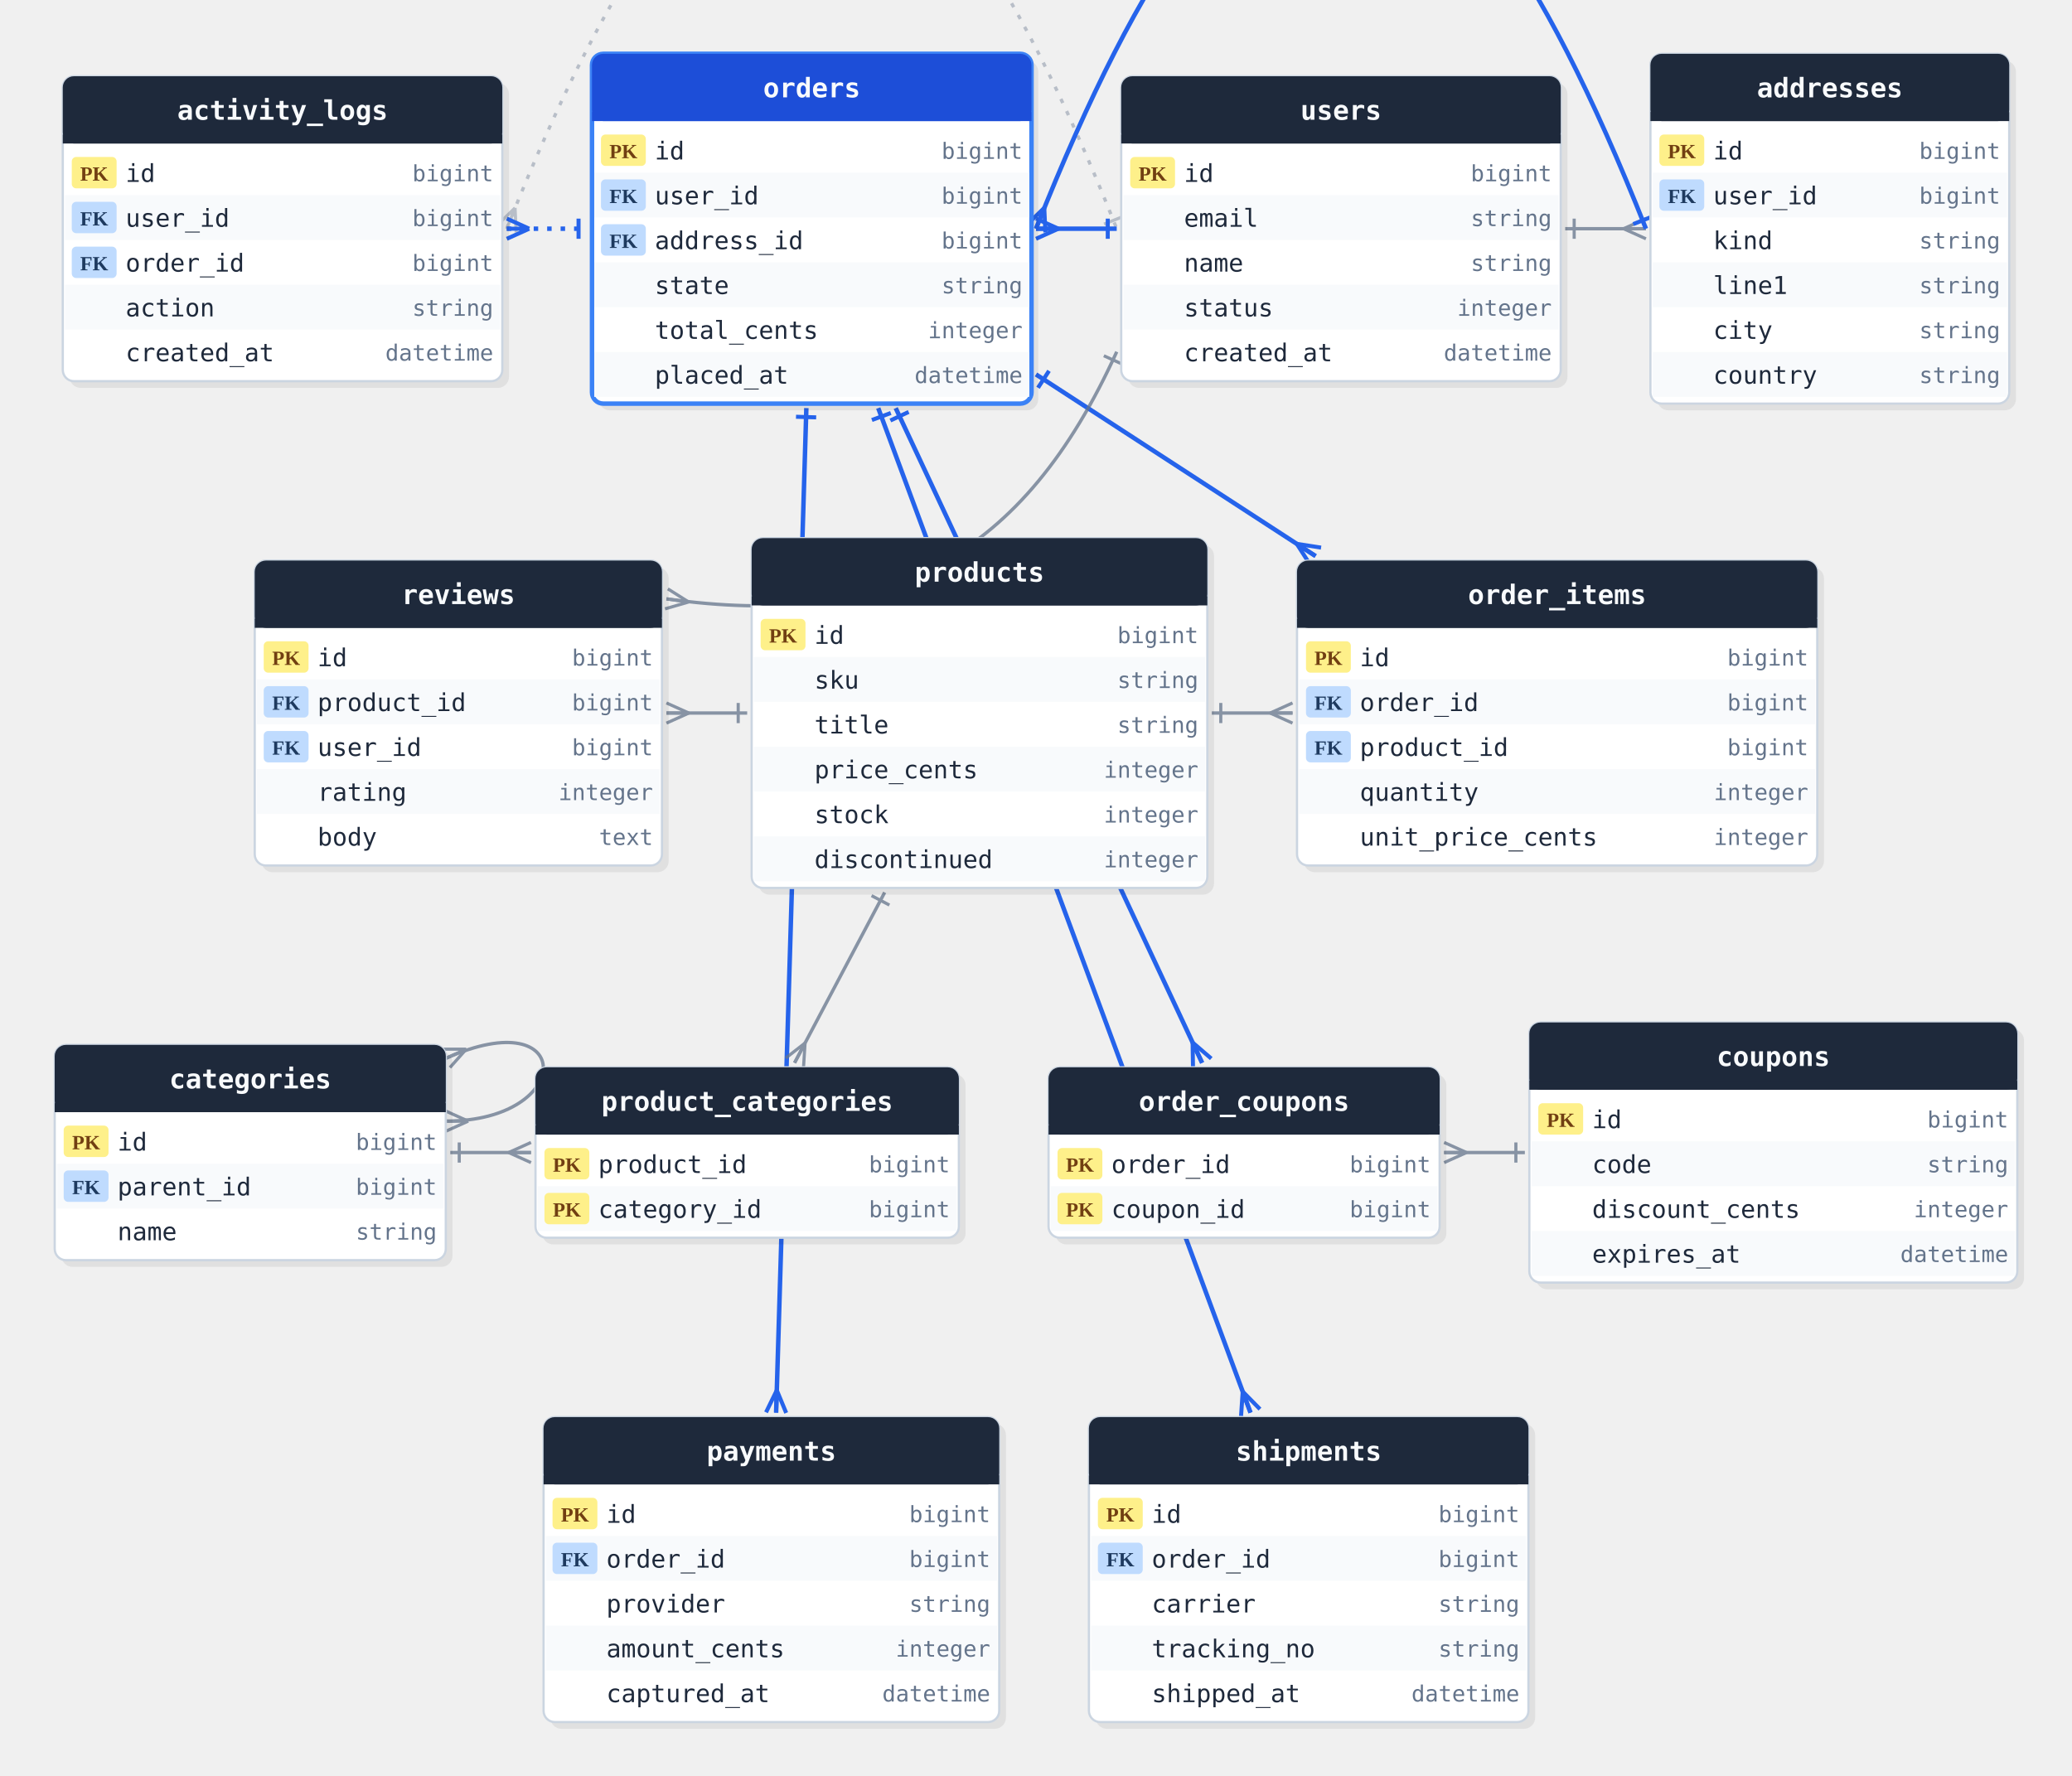
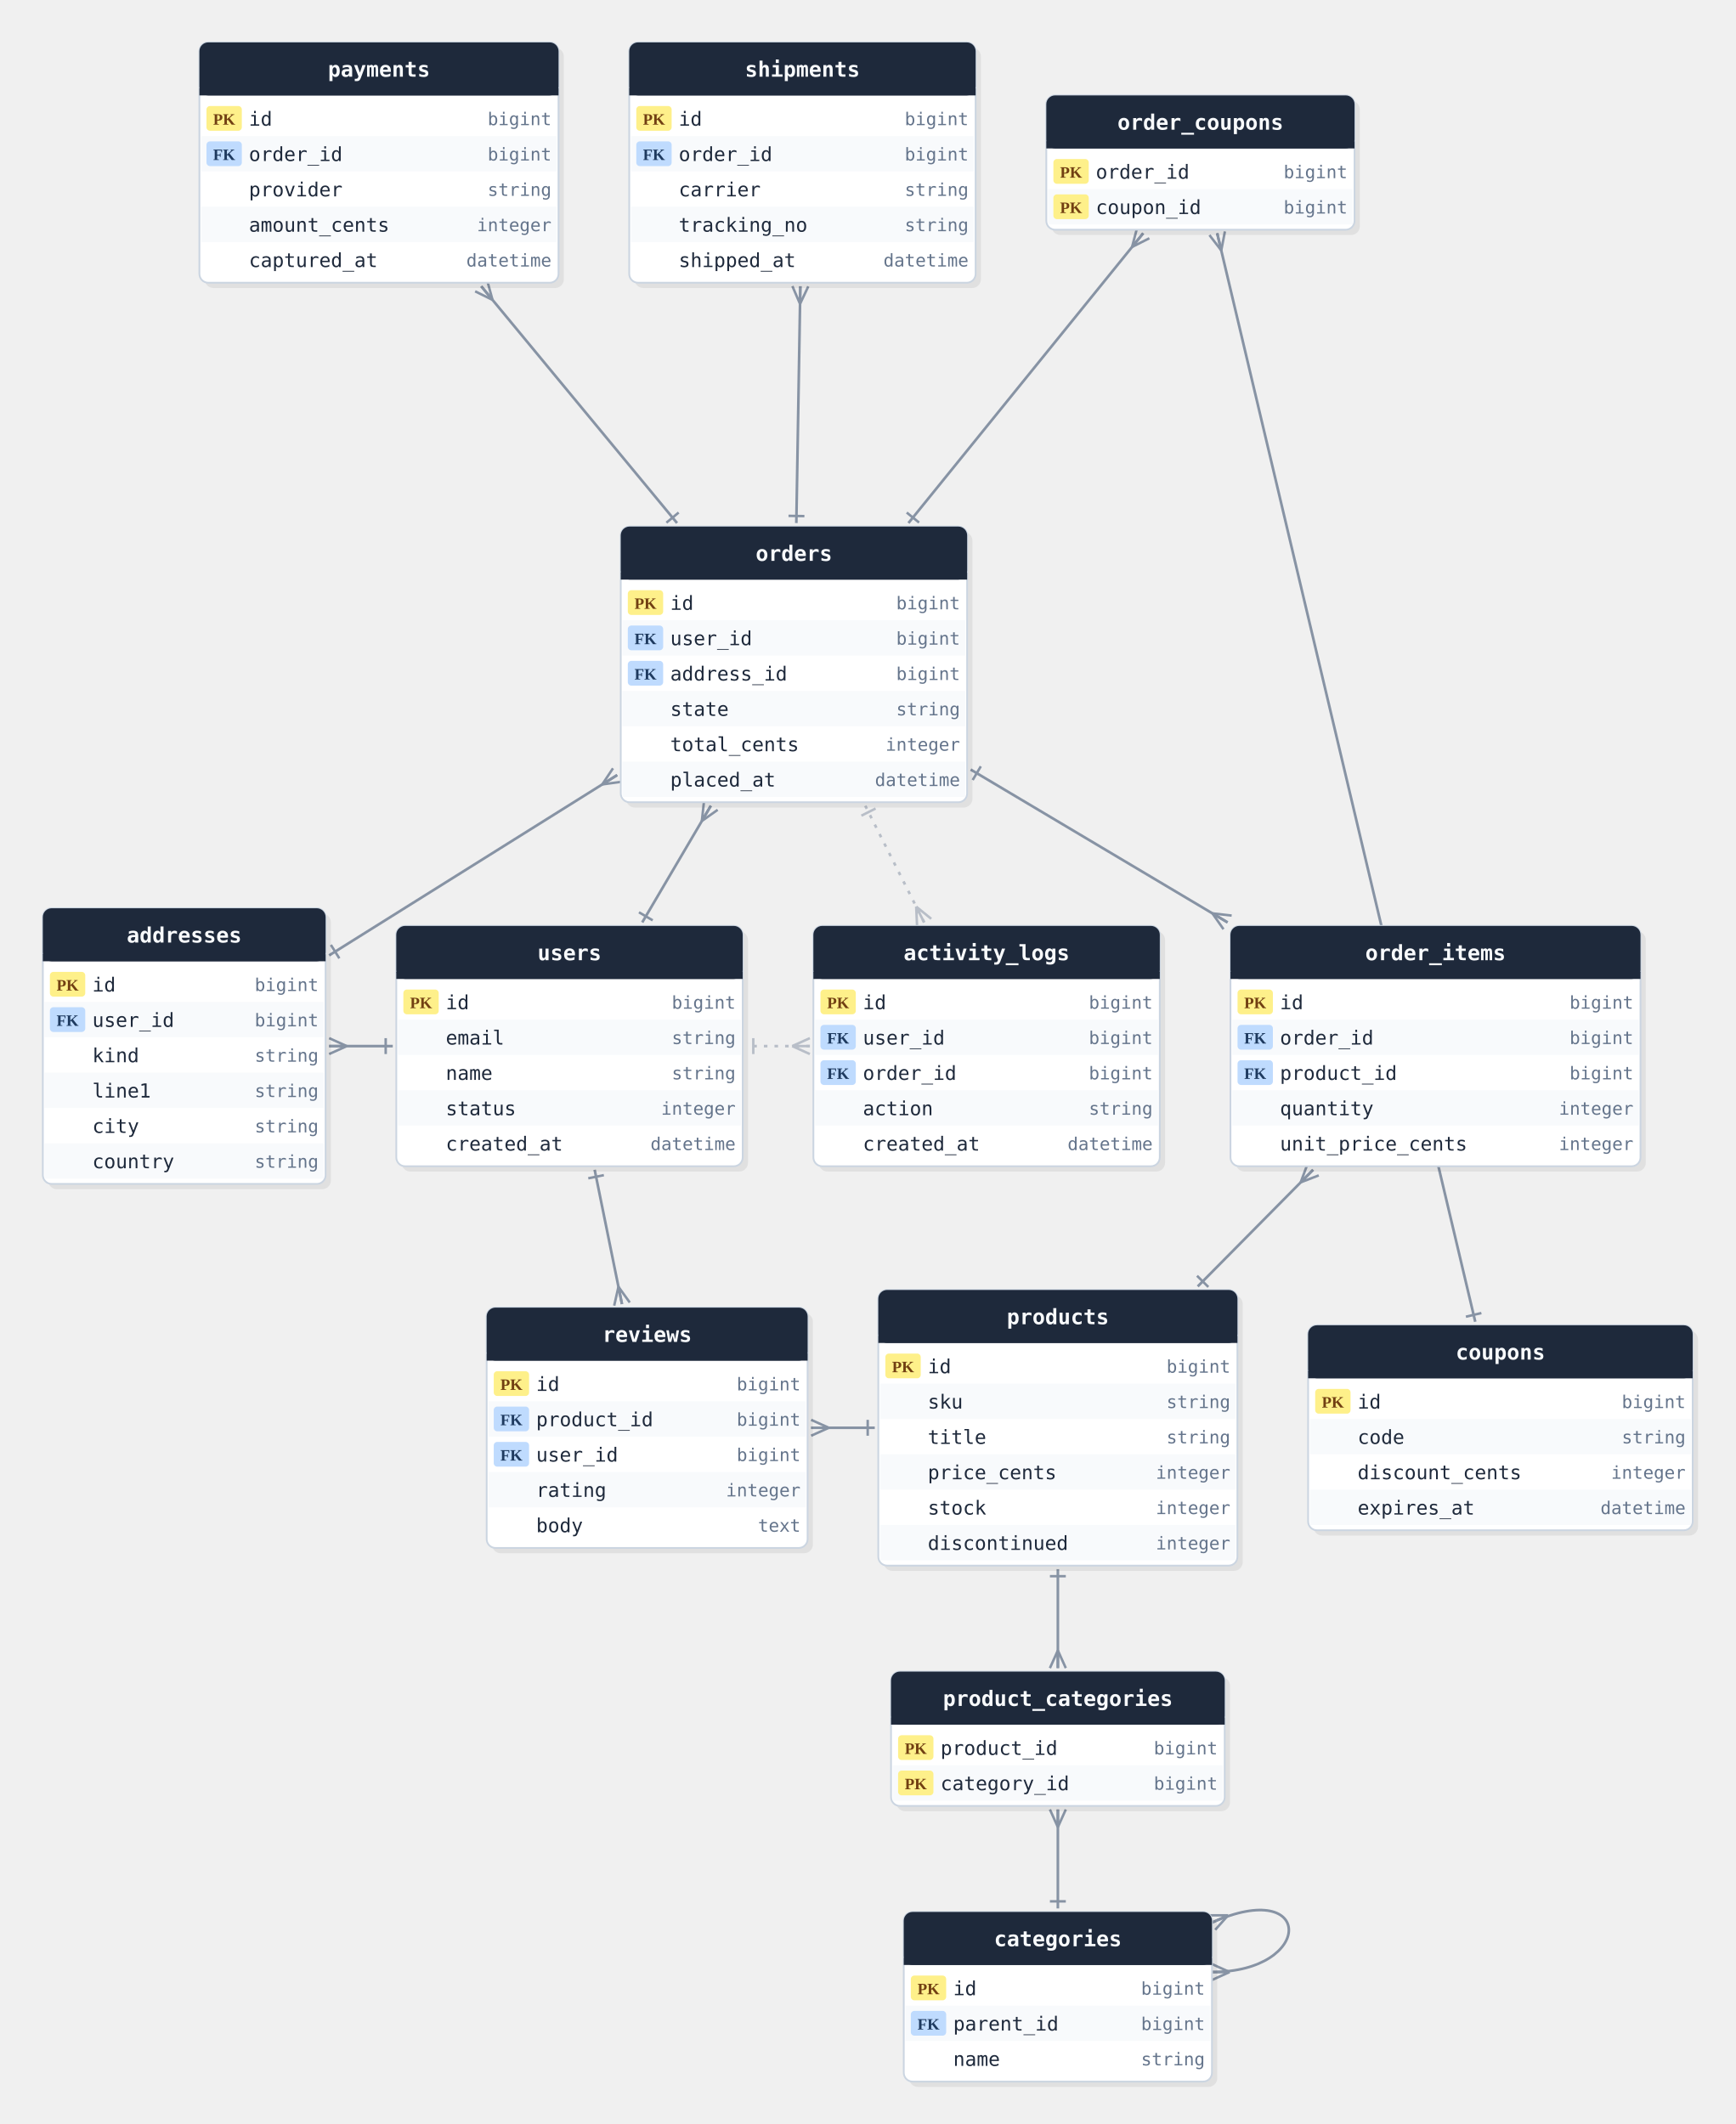
- <svg xmlns="http://www.w3.org/2000/svg" width="924" height="792" viewBox="-461.6 -396 923.2 792">
+ <svg xmlns="http://www.w3.org/2000/svg" width="982" height="1202" viewBox="-24 -24 981.533 1202">
  <style>
.er-node .n-shadow{fill:rgba(0,0,0,.07)}
.er-node .n-bg{fill:#fff;stroke:#cbd5e1;stroke-width:1}
.er-node.sel .n-bg{stroke:#3b82f6;stroke-width:2}
.er-node .n-hdr{fill:#1e293b}
.er-node.ring-1 .n-hdr{fill:#1e3a5f}
.er-node.ring-2 .n-hdr{fill:#374151}
.er-node.ring-3 .n-hdr{fill:#4b5563}
.er-node .n-title{fill:#f8fafc;font-size:12px;font-weight:bold;font-family:monospace}
.er-node .n-alt{fill:#f8fafc}
.er-node .n-colhit{fill:#fef3c7}
.er-node .n-cn{fill:#1e293b;font-size:11px;font-family:monospace}
.er-node .n-ct{fill:#64748b;font-size:10px;font-family:monospace}
.er-node .n-bpk{fill:#fef08a}.er-node .n-bfk{fill:#bfdbfe}
.er-node .n-tpk{fill:#713f12;font-size:9px;font-weight:bold}
.er-node .n-tfk{fill:#1e3a5f;font-size:9px;font-weight:bold}
.er-node .n-more{fill:#94a3b8;font-size:10px}
.er-node .n-mode{display:none}
.er-node.auto .n-hdr{fill:#64748b}
.er-node.auto .n-bg{stroke-dasharray:5 3}
.er-node .n-root{fill:#4ade80;font-size:11px;font-weight:bold}
.er-node .n-sctrack{fill:#e2e8f0}
.er-node .n-scthumb{fill:#94a3b8}
.er-edge path{fill:none;stroke:#64748b;stroke-width:1.5;opacity:.75}
.er-edge.t-nn path{stroke-dasharray:6 3}
.er-edge.inf path{opacity:.4;stroke-dasharray:2 4}
.er-edge.hl path{stroke:#2563eb;stroke-width:2;opacity:1}
.er-edge.hl .e-ltxt{fill:#2563eb}
.er-edge .e-lbg{fill:white;opacity:.88}
.er-edge .e-ltxt{font-size:10px;font-family:sans-serif;fill:#64748b}
- .er-node.sel .n-hdr{fill:#1d4ed8}.er-node.sel .n-bg{stroke:#3b82f6;stroke-width:2}.er-edge.hl path{stroke:#2563eb;stroke-width:2;opacity:1}</style>
+ </style>
  <defs>
    <marker id="m-one" markerWidth="14" markerHeight="12" refX="11" refY="6" orient="auto-start-reverse" markerUnits="userSpaceOnUse">
      <path d="M7 1.5 L7 10.5" stroke="#64748b" stroke-width="1.4" fill="none" />
    </marker>
    <marker id="m-many" markerWidth="14" markerHeight="12" refX="12" refY="6" orient="auto-start-reverse" markerUnits="userSpaceOnUse">
      <path d="M2 6 L12 1.5 M2 6 L12 10.5 M2 6 L12 6" stroke="#64748b" stroke-width="1.4" fill="none" />
    </marker>
    <marker id="m-one-hl" markerWidth="14" markerHeight="12" refX="11" refY="6" orient="auto-start-reverse" markerUnits="userSpaceOnUse">
      <path d="M7 1.5 L7 10.5" stroke="#2563eb" stroke-width="1.8" fill="none" />
    </marker>
    <marker id="m-many-hl" markerWidth="14" markerHeight="12" refX="12" refY="6" orient="auto-start-reverse" markerUnits="userSpaceOnUse">
      <path d="M2 6 L12 1.5 M2 6 L12 10.5 M2 6 L12 6" stroke="#2563eb" stroke-width="1.8" fill="none" />
    </marker>
  </defs>
  <g id="er-main">
    <g id="edge-layer">
      <g class="er-edge inf" data-source="activity_logs" data-target="users">
-         <path d="M -236 -294 C -140.8 -534,-59.2 -534,36 -294" marker-start="url(#m-many)" marker-end="url(#m-one)" />
-       </g>
-       <g class="er-edge inf hl" data-source="activity_logs" data-target="orders">
-         <path d="M -236 -294 C -223.4 -294,-212.6 -294,-200 -294" marker-start="url(#m-many-hl)" marker-end="url(#m-one-hl)" />
+         <path d="M 434 568 C 426.8 568,405.2 568,398 568" marker-start="url(#m-many)" marker-end="url(#m-one)" />
+       </g>
+       <g class="er-edge inf" data-source="activity_logs" data-target="orders">
+         <path d="M 498.676 498 C 492.015 484.8,472.031 445.2,465.37 432" marker-start="url(#m-many)" marker-end="url(#m-one)" />
      </g>
      <g class="er-edge" data-source="addresses" data-target="users">
-         <path d="M 272 -294 C 259.4 -294,248.6 -294,236 -294" marker-start="url(#m-many)" marker-end="url(#m-one)" />
+         <path d="M 162 568 C 169.2 568,190.8 568,198 568" marker-start="url(#m-many)" marker-end="url(#m-one)" />
      </g>
      <g class="er-edge" data-source="categories" data-target="categories">
-         <path d="M -263.2 104 C -205.2 104, -205.2 50, -263.2 76" marker-start="url(#m-many)" marker-end="url(#m-many)" />
-       </g>
-       <g class="er-edge hl" data-source="order_coupons" data-target="orders">
-         <path d="M 74.082 78 C 26.256 -24.2,-14.737 -111.8,-62.563 -214" marker-start="url(#m-many-hl)" marker-end="url(#m-one-hl)" />
+         <path d="M 661.533 1092 C 719.533 1092, 719.533 1038, 661.533 1064" marker-start="url(#m-many)" marker-end="url(#m-many)" />
+       </g>
+       <g class="er-edge" data-source="order_coupons" data-target="orders">
+         <path d="M 622.606 108 C 596.042 140.8,516.352 239.2,489.789 272" marker-start="url(#m-many)" marker-end="url(#m-one)" />
      </g>
      <g class="er-edge" data-source="order_coupons" data-target="coupons">
-         <path d="M 182 118 C 194.6 118,205.4 118,218 118" marker-start="url(#m-many)" marker-end="url(#m-one)" />
-       </g>
-       <g class="er-edge hl" data-source="order_items" data-target="orders">
-         <path d="M 124.678 -148 C 81.041 -176.356,43.637 -200.662,0 -229.018" marker-start="url(#m-many-hl)" marker-end="url(#m-one-hl)" />
+         <path d="M 664.482 108 C 693.688 231.2,781.304 600.8,810.51 724" marker-start="url(#m-many)" marker-end="url(#m-one)" />
+       </g>
+       <g class="er-edge" data-source="order_items" data-target="orders">
+         <path d="M 670.361 498 C 641.289 480.701,554.072 428.803,525 411.504" marker-start="url(#m-many)" marker-end="url(#m-one)" />
      </g>
      <g class="er-edge" data-source="order_items" data-target="products">
-         <path d="M 114.4 -78 C 101.8 -78,91 -78,78.4 -78" marker-start="url(#m-many)" marker-end="url(#m-one)" />
-       </g>
-       <g class="er-edge hl" data-source="orders" data-target="users">
-         <path d="M 0 -294 C 12.6 -294,23.4 -294,36 -294" marker-start="url(#m-many-hl)" marker-end="url(#m-one-hl)" />
-       </g>
-       <g class="er-edge hl" data-source="orders" data-target="addresses">
-         <path d="M 0 -294 C 95.2 -534,176.8 -534,272 -294" marker-start="url(#m-many-hl)" marker-end="url(#m-one-hl)" />
-       </g>
-       <g class="er-edge hl" data-source="payments" data-target="orders">
-         <path d="M -115.893 234 C -111.173 77.2,-107.128 -57.2,-102.408 -214" marker-start="url(#m-many-hl)" marker-end="url(#m-one-hl)" />
+         <path d="M 718.756 638 C 705.699 651.2,666.527 690.8,653.469 704" marker-start="url(#m-many)" marker-end="url(#m-one)" />
+       </g>
+       <g class="er-edge" data-source="orders" data-target="users">
+         <path d="M 377.963 432 C 370.202 445.2,346.919 484.8,339.157 498" marker-start="url(#m-many)" marker-end="url(#m-one)" />
+       </g>
+       <g class="er-edge" data-source="orders" data-target="addresses">
+         <path d="M 325 414.609 C 292.4 435.019,194.6 496.25,162 516.661" marker-start="url(#m-many)" marker-end="url(#m-one)" />
+       </g>
+       <g class="er-edge" data-source="payments" data-target="orders">
+         <path d="M 248.073 138 C 270.23 164.8,336.702 245.2,358.859 272" marker-start="url(#m-many)" marker-end="url(#m-one)" />
      </g>
      <g class="er-edge" data-source="product_categories" data-target="products">
-         <path d="M -107.657 78 C -93.597 51.4,-81.546 28.6,-67.486 2" marker-start="url(#m-many)" marker-end="url(#m-one)" />
+         <path d="M 574.333 920 C 574.333 908.8,574.333 875.2,574.333 864" marker-start="url(#m-many)" marker-end="url(#m-one)" />
      </g>
      <g class="er-edge" data-source="product_categories" data-target="categories">
-         <path d="M -225.2 118 C -237.8 118,-248.6 118,-261.2 118" marker-start="url(#m-many)" marker-end="url(#m-one)" />
+         <path d="M 574.333 1000 C 574.333 1011.2,574.333 1044.8,574.333 1056" marker-start="url(#m-many)" marker-end="url(#m-one)" />
      </g>
      <g class="er-edge" data-source="reviews" data-target="products">
-         <path d="M -164.8 -78 C -152.2 -78,-141.4 -78,-128.8 -78" marker-start="url(#m-many)" marker-end="url(#m-one)" />
+         <path d="M 434.733 784 C 441.933 784,463.533 784,470.733 784" marker-start="url(#m-many)" marker-end="url(#m-one)" />
      </g>
      <g class="er-edge" data-source="reviews" data-target="users">
-         <path d="M -164.8 -128.927 C -65.654 -114.895,-5.414 -147.954,36 -239.122" marker-start="url(#m-many)" marker-end="url(#m-one)" />
-       </g>
-       <g class="er-edge hl" data-source="shipments" data-target="orders">
-         <path d="M 95.66 234 C 37.555 77.2,-12.249 -57.2,-70.355 -214" marker-start="url(#m-many-hl)" marker-end="url(#m-one-hl)" />
+         <path d="M 327.696 714 C 324.604 698.8,315.329 653.2,312.238 638" marker-start="url(#m-many)" marker-end="url(#m-one)" />
+       </g>
+       <g class="er-edge" data-source="shipments" data-target="orders">
+         <path d="M 428.617 138 C 428.164 164.8,426.805 245.2,426.352 272" marker-start="url(#m-many)" marker-end="url(#m-one)" />
      </g>
    </g>
    <g id="node-layer">
-       <g class="er-node" transform="translate(-434,-362)" data-name="activity_logs">
+       <g class="er-node" transform="translate(436,500)" data-name="activity_logs">
        <rect x="3" y="3" width="196" height="136" rx="5" ry="5" class="n-shadow" />
        <rect width="196" height="136" rx="5" ry="5" class="n-bg" />
        <rect width="196" height="30" rx="5" ry="5" class="n-hdr" />
        <rect y="26" width="196" height="4" class="n-hdr" />
        <text x="98" y="16" text-anchor="middle" dominant-baseline="middle" class="n-title">activity_logs</text>
        <text x="168" y="16" text-anchor="middle" dominant-baseline="middle" class="n-mode">⊕</text>
        <text x="186" y="16" text-anchor="middle" dominant-baseline="middle" class="n-mode">▤</text>
        <rect x="4" y="36" width="20" height="14" rx="2" class="n-bpk" />
        <text x="14" y="44" text-anchor="middle" dominant-baseline="middle" class="n-tpk">PK</text>
        <text x="28" y="44" dominant-baseline="middle" class="n-cn">id</text>
        <text x="192" y="44" text-anchor="end" dominant-baseline="middle" class="n-ct">bigint</text>
        <rect x="1" y="53" width="194" height="20" class="n-alt" />
        <rect x="4" y="56" width="20" height="14" rx="2" class="n-bfk" />
        <text x="14" y="64" text-anchor="middle" dominant-baseline="middle" class="n-tfk">FK</text>
        <text x="28" y="64" dominant-baseline="middle" class="n-cn">user_id</text>
        <text x="192" y="64" text-anchor="end" dominant-baseline="middle" class="n-ct">bigint</text>
        <rect x="4" y="76" width="20" height="14" rx="2" class="n-bfk" />
        <text x="14" y="84" text-anchor="middle" dominant-baseline="middle" class="n-tfk">FK</text>
        <text x="28" y="84" dominant-baseline="middle" class="n-cn">order_id</text>
        <text x="192" y="84" text-anchor="end" dominant-baseline="middle" class="n-ct">bigint</text>
        <rect x="1" y="93" width="194" height="20" class="n-alt" />
        <text x="28" y="104" dominant-baseline="middle" class="n-cn">action</text>
        <text x="192" y="104" text-anchor="end" dominant-baseline="middle" class="n-ct">string</text>
        <text x="28" y="124" dominant-baseline="middle" class="n-cn">created_at</text>
        <text x="192" y="124" text-anchor="end" dominant-baseline="middle" class="n-ct">datetime</text>
      </g>
-       <g class="er-node" transform="translate(274,-372)" data-name="addresses">
+       <g class="er-node" transform="translate(0,490)" data-name="addresses">
        <rect x="3" y="3" width="160" height="156" rx="5" ry="5" class="n-shadow" />
        <rect width="160" height="156" rx="5" ry="5" class="n-bg" />
        <rect width="160" height="30" rx="5" ry="5" class="n-hdr" />
        <rect y="26" width="160" height="4" class="n-hdr" />
        <text x="80" y="16" text-anchor="middle" dominant-baseline="middle" class="n-title">addresses</text>
        <text x="132" y="16" text-anchor="middle" dominant-baseline="middle" class="n-mode">⊕</text>
        <text x="150" y="16" text-anchor="middle" dominant-baseline="middle" class="n-mode">▤</text>
        <rect x="4" y="36" width="20" height="14" rx="2" class="n-bpk" />
        <text x="14" y="44" text-anchor="middle" dominant-baseline="middle" class="n-tpk">PK</text>
        <text x="28" y="44" dominant-baseline="middle" class="n-cn">id</text>
        <text x="156" y="44" text-anchor="end" dominant-baseline="middle" class="n-ct">bigint</text>
        <rect x="1" y="53" width="158" height="20" class="n-alt" />
        <rect x="4" y="56" width="20" height="14" rx="2" class="n-bfk" />
        <text x="14" y="64" text-anchor="middle" dominant-baseline="middle" class="n-tfk">FK</text>
        <text x="28" y="64" dominant-baseline="middle" class="n-cn">user_id</text>
        <text x="156" y="64" text-anchor="end" dominant-baseline="middle" class="n-ct">bigint</text>
        <text x="28" y="84" dominant-baseline="middle" class="n-cn">kind</text>
        <text x="156" y="84" text-anchor="end" dominant-baseline="middle" class="n-ct">string</text>
        <rect x="1" y="93" width="158" height="20" class="n-alt" />
        <text x="28" y="104" dominant-baseline="middle" class="n-cn">line1</text>
        <text x="156" y="104" text-anchor="end" dominant-baseline="middle" class="n-ct">string</text>
        <text x="28" y="124" dominant-baseline="middle" class="n-cn">city</text>
        <text x="156" y="124" text-anchor="end" dominant-baseline="middle" class="n-ct">string</text>
        <rect x="1" y="133" width="158" height="20" class="n-alt" />
        <text x="28" y="144" dominant-baseline="middle" class="n-cn">country</text>
        <text x="156" y="144" text-anchor="end" dominant-baseline="middle" class="n-ct">string</text>
      </g>
-       <g class="er-node" transform="translate(-437.6,70)" data-name="categories">
+       <g class="er-node" transform="translate(487.1333,1058)" data-name="categories">
        <rect x="3" y="3" width="174.4" height="96" rx="5" ry="5" class="n-shadow" />
        <rect width="174.4" height="96" rx="5" ry="5" class="n-bg" />
        <rect width="174.4" height="30" rx="5" ry="5" class="n-hdr" />
        <rect y="26" width="174.4" height="4" class="n-hdr" />
        <text x="87.2" y="16" text-anchor="middle" dominant-baseline="middle" class="n-title">categories</text>
        <text x="146.4" y="16" text-anchor="middle" dominant-baseline="middle" class="n-mode">⊕</text>
        <text x="164.4" y="16" text-anchor="middle" dominant-baseline="middle" class="n-mode">▤</text>
        <rect x="4" y="36" width="20" height="14" rx="2" class="n-bpk" />
        <text x="14" y="44" text-anchor="middle" dominant-baseline="middle" class="n-tpk">PK</text>
        <text x="28" y="44" dominant-baseline="middle" class="n-cn">id</text>
        <text x="170.4" y="44" text-anchor="end" dominant-baseline="middle" class="n-ct">bigint</text>
        <rect x="1" y="53" width="172.4" height="20" class="n-alt" />
        <rect x="4" y="56" width="20" height="14" rx="2" class="n-bfk" />
        <text x="14" y="64" text-anchor="middle" dominant-baseline="middle" class="n-tfk">FK</text>
        <text x="28" y="64" dominant-baseline="middle" class="n-cn">parent_id</text>
        <text x="170.4" y="64" text-anchor="end" dominant-baseline="middle" class="n-ct">bigint</text>
        <text x="28" y="84" dominant-baseline="middle" class="n-cn">name</text>
        <text x="170.4" y="84" text-anchor="end" dominant-baseline="middle" class="n-ct">string</text>
      </g>
-       <g class="er-node" transform="translate(220,60)" data-name="coupons">
+       <g class="er-node" transform="translate(715.9333,726)" data-name="coupons">
        <rect x="3" y="3" width="217.6" height="116" rx="5" ry="5" class="n-shadow" />
        <rect width="217.6" height="116" rx="5" ry="5" class="n-bg" />
        <rect width="217.6" height="30" rx="5" ry="5" class="n-hdr" />
        <rect y="26" width="217.6" height="4" class="n-hdr" />
        <text x="108.8" y="16" text-anchor="middle" dominant-baseline="middle" class="n-title">coupons</text>
        <text x="189.6" y="16" text-anchor="middle" dominant-baseline="middle" class="n-mode">⊕</text>
        <text x="207.6" y="16" text-anchor="middle" dominant-baseline="middle" class="n-mode">▤</text>
        <rect x="4" y="36" width="20" height="14" rx="2" class="n-bpk" />
        <text x="14" y="44" text-anchor="middle" dominant-baseline="middle" class="n-tpk">PK</text>
        <text x="28" y="44" dominant-baseline="middle" class="n-cn">id</text>
        <text x="213.6" y="44" text-anchor="end" dominant-baseline="middle" class="n-ct">bigint</text>
        <rect x="1" y="53" width="215.6" height="20" class="n-alt" />
        <text x="28" y="64" dominant-baseline="middle" class="n-cn">code</text>
        <text x="213.6" y="64" text-anchor="end" dominant-baseline="middle" class="n-ct">string</text>
        <text x="28" y="84" dominant-baseline="middle" class="n-cn">discount_cents</text>
        <text x="213.6" y="84" text-anchor="end" dominant-baseline="middle" class="n-ct">integer</text>
        <rect x="1" y="93" width="215.6" height="20" class="n-alt" />
        <text x="28" y="104" dominant-baseline="middle" class="n-cn">expires_at</text>
        <text x="213.6" y="104" text-anchor="end" dominant-baseline="middle" class="n-ct">datetime</text>
      </g>
-       <g class="er-node" transform="translate(5.6,80)" data-name="order_coupons">
+       <g class="er-node" transform="translate(567.8,30)" data-name="order_coupons">
        <rect x="3" y="3" width="174.4" height="76" rx="5" ry="5" class="n-shadow" />
        <rect width="174.4" height="76" rx="5" ry="5" class="n-bg" />
        <rect width="174.4" height="30" rx="5" ry="5" class="n-hdr" />
        <rect y="26" width="174.4" height="4" class="n-hdr" />
        <text x="87.2" y="16" text-anchor="middle" dominant-baseline="middle" class="n-title">order_coupons</text>
        <text x="146.4" y="16" text-anchor="middle" dominant-baseline="middle" class="n-mode">⊕</text>
        <text x="164.4" y="16" text-anchor="middle" dominant-baseline="middle" class="n-mode">▤</text>
        <rect x="4" y="36" width="20" height="14" rx="2" class="n-bpk" />
        <text x="14" y="44" text-anchor="middle" dominant-baseline="middle" class="n-tpk">PK</text>
        <text x="28" y="44" dominant-baseline="middle" class="n-cn">order_id</text>
        <text x="170.4" y="44" text-anchor="end" dominant-baseline="middle" class="n-ct">bigint</text>
        <rect x="1" y="53" width="172.4" height="20" class="n-alt" />
        <rect x="4" y="56" width="20" height="14" rx="2" class="n-bpk" />
        <text x="14" y="64" text-anchor="middle" dominant-baseline="middle" class="n-tpk">PK</text>
        <text x="28" y="64" dominant-baseline="middle" class="n-cn">coupon_id</text>
        <text x="170.4" y="64" text-anchor="end" dominant-baseline="middle" class="n-ct">bigint</text>
      </g>
-       <g class="er-node" transform="translate(116.4,-146)" data-name="order_items">
+       <g class="er-node" transform="translate(672,500)" data-name="order_items">
        <rect x="3" y="3" width="232" height="136" rx="5" ry="5" class="n-shadow" />
        <rect width="232" height="136" rx="5" ry="5" class="n-bg" />
        <rect width="232" height="30" rx="5" ry="5" class="n-hdr" />
        <rect y="26" width="232" height="4" class="n-hdr" />
        <text x="116" y="16" text-anchor="middle" dominant-baseline="middle" class="n-title">order_items</text>
        <text x="204" y="16" text-anchor="middle" dominant-baseline="middle" class="n-mode">⊕</text>
        <text x="222" y="16" text-anchor="middle" dominant-baseline="middle" class="n-mode">▤</text>
        <rect x="4" y="36" width="20" height="14" rx="2" class="n-bpk" />
        <text x="14" y="44" text-anchor="middle" dominant-baseline="middle" class="n-tpk">PK</text>
        <text x="28" y="44" dominant-baseline="middle" class="n-cn">id</text>
        <text x="228" y="44" text-anchor="end" dominant-baseline="middle" class="n-ct">bigint</text>
        <rect x="1" y="53" width="230" height="20" class="n-alt" />
        <rect x="4" y="56" width="20" height="14" rx="2" class="n-bfk" />
        <text x="14" y="64" text-anchor="middle" dominant-baseline="middle" class="n-tfk">FK</text>
        <text x="28" y="64" dominant-baseline="middle" class="n-cn">order_id</text>
        <text x="228" y="64" text-anchor="end" dominant-baseline="middle" class="n-ct">bigint</text>
        <rect x="4" y="76" width="20" height="14" rx="2" class="n-bfk" />
        <text x="14" y="84" text-anchor="middle" dominant-baseline="middle" class="n-tfk">FK</text>
        <text x="28" y="84" dominant-baseline="middle" class="n-cn">product_id</text>
        <text x="228" y="84" text-anchor="end" dominant-baseline="middle" class="n-ct">bigint</text>
        <rect x="1" y="93" width="230" height="20" class="n-alt" />
        <text x="28" y="104" dominant-baseline="middle" class="n-cn">quantity</text>
        <text x="228" y="104" text-anchor="end" dominant-baseline="middle" class="n-ct">integer</text>
        <text x="28" y="124" dominant-baseline="middle" class="n-cn">unit_price_cents</text>
        <text x="228" y="124" text-anchor="end" dominant-baseline="middle" class="n-ct">integer</text>
      </g>
-       <g class="er-node sel" transform="translate(-198,-372)" data-name="orders">
+       <g class="er-node" transform="translate(327,274)" data-name="orders">
        <rect x="3" y="3" width="196" height="156" rx="5" ry="5" class="n-shadow" />
        <rect width="196" height="156" rx="5" ry="5" class="n-bg" />
        <rect width="196" height="30" rx="5" ry="5" class="n-hdr" />
        <rect y="26" width="196" height="4" class="n-hdr" />
        <text x="98" y="16" text-anchor="middle" dominant-baseline="middle" class="n-title">orders</text>
        <text x="168" y="16" text-anchor="middle" dominant-baseline="middle" class="n-mode">⊕</text>
        <text x="186" y="16" text-anchor="middle" dominant-baseline="middle" class="n-mode">▤</text>
        <rect x="4" y="36" width="20" height="14" rx="2" class="n-bpk" />
        <text x="14" y="44" text-anchor="middle" dominant-baseline="middle" class="n-tpk">PK</text>
        <text x="28" y="44" dominant-baseline="middle" class="n-cn">id</text>
        <text x="192" y="44" text-anchor="end" dominant-baseline="middle" class="n-ct">bigint</text>
        <rect x="1" y="53" width="194" height="20" class="n-alt" />
        <rect x="4" y="56" width="20" height="14" rx="2" class="n-bfk" />
        <text x="14" y="64" text-anchor="middle" dominant-baseline="middle" class="n-tfk">FK</text>
        <text x="28" y="64" dominant-baseline="middle" class="n-cn">user_id</text>
        <text x="192" y="64" text-anchor="end" dominant-baseline="middle" class="n-ct">bigint</text>
        <rect x="4" y="76" width="20" height="14" rx="2" class="n-bfk" />
        <text x="14" y="84" text-anchor="middle" dominant-baseline="middle" class="n-tfk">FK</text>
        <text x="28" y="84" dominant-baseline="middle" class="n-cn">address_id</text>
        <text x="192" y="84" text-anchor="end" dominant-baseline="middle" class="n-ct">bigint</text>
        <rect x="1" y="93" width="194" height="20" class="n-alt" />
        <text x="28" y="104" dominant-baseline="middle" class="n-cn">state</text>
        <text x="192" y="104" text-anchor="end" dominant-baseline="middle" class="n-ct">string</text>
        <text x="28" y="124" dominant-baseline="middle" class="n-cn">total_cents</text>
        <text x="192" y="124" text-anchor="end" dominant-baseline="middle" class="n-ct">integer</text>
        <rect x="1" y="133" width="194" height="20" class="n-alt" />
        <text x="28" y="144" dominant-baseline="middle" class="n-cn">placed_at</text>
        <text x="192" y="144" text-anchor="end" dominant-baseline="middle" class="n-ct">datetime</text>
      </g>
-       <g class="er-node" transform="translate(-219.6,236)" data-name="payments">
+       <g class="er-node" transform="translate(88.6,0)" data-name="payments">
        <rect x="3" y="3" width="203.2" height="136" rx="5" ry="5" class="n-shadow" />
        <rect width="203.2" height="136" rx="5" ry="5" class="n-bg" />
        <rect width="203.2" height="30" rx="5" ry="5" class="n-hdr" />
        <rect y="26" width="203.2" height="4" class="n-hdr" />
        <text x="101.6" y="16" text-anchor="middle" dominant-baseline="middle" class="n-title">payments</text>
        <text x="175.2" y="16" text-anchor="middle" dominant-baseline="middle" class="n-mode">⊕</text>
        <text x="193.2" y="16" text-anchor="middle" dominant-baseline="middle" class="n-mode">▤</text>
        <rect x="4" y="36" width="20" height="14" rx="2" class="n-bpk" />
        <text x="14" y="44" text-anchor="middle" dominant-baseline="middle" class="n-tpk">PK</text>
        <text x="28" y="44" dominant-baseline="middle" class="n-cn">id</text>
        <text x="199.2" y="44" text-anchor="end" dominant-baseline="middle" class="n-ct">bigint</text>
        <rect x="1" y="53" width="201.2" height="20" class="n-alt" />
        <rect x="4" y="56" width="20" height="14" rx="2" class="n-bfk" />
        <text x="14" y="64" text-anchor="middle" dominant-baseline="middle" class="n-tfk">FK</text>
        <text x="28" y="64" dominant-baseline="middle" class="n-cn">order_id</text>
        <text x="199.2" y="64" text-anchor="end" dominant-baseline="middle" class="n-ct">bigint</text>
        <text x="28" y="84" dominant-baseline="middle" class="n-cn">provider</text>
        <text x="199.2" y="84" text-anchor="end" dominant-baseline="middle" class="n-ct">string</text>
        <rect x="1" y="93" width="201.2" height="20" class="n-alt" />
        <text x="28" y="104" dominant-baseline="middle" class="n-cn">amount_cents</text>
        <text x="199.2" y="104" text-anchor="end" dominant-baseline="middle" class="n-ct">integer</text>
        <text x="28" y="124" dominant-baseline="middle" class="n-cn">captured_at</text>
        <text x="199.2" y="124" text-anchor="end" dominant-baseline="middle" class="n-ct">datetime</text>
      </g>
-       <g class="er-node" transform="translate(-223.2,80)" data-name="product_categories">
+       <g class="er-node" transform="translate(479.9333,922)" data-name="product_categories">
        <rect x="3" y="3" width="188.8" height="76" rx="5" ry="5" class="n-shadow" />
        <rect width="188.8" height="76" rx="5" ry="5" class="n-bg" />
        <rect width="188.8" height="30" rx="5" ry="5" class="n-hdr" />
        <rect y="26" width="188.8" height="4" class="n-hdr" />
        <text x="94.4" y="16" text-anchor="middle" dominant-baseline="middle" class="n-title">product_categories</text>
        <text x="160.8" y="16" text-anchor="middle" dominant-baseline="middle" class="n-mode">⊕</text>
        <text x="178.8" y="16" text-anchor="middle" dominant-baseline="middle" class="n-mode">▤</text>
        <rect x="4" y="36" width="20" height="14" rx="2" class="n-bpk" />
        <text x="14" y="44" text-anchor="middle" dominant-baseline="middle" class="n-tpk">PK</text>
        <text x="28" y="44" dominant-baseline="middle" class="n-cn">product_id</text>
        <text x="184.8" y="44" text-anchor="end" dominant-baseline="middle" class="n-ct">bigint</text>
        <rect x="1" y="53" width="186.8" height="20" class="n-alt" />
        <rect x="4" y="56" width="20" height="14" rx="2" class="n-bpk" />
        <text x="14" y="64" text-anchor="middle" dominant-baseline="middle" class="n-tpk">PK</text>
        <text x="28" y="64" dominant-baseline="middle" class="n-cn">category_id</text>
        <text x="184.8" y="64" text-anchor="end" dominant-baseline="middle" class="n-ct">bigint</text>
      </g>
-       <g class="er-node" transform="translate(-126.8,-156)" data-name="products">
+       <g class="er-node" transform="translate(472.7333,706)" data-name="products">
        <rect x="3" y="3" width="203.2" height="156" rx="5" ry="5" class="n-shadow" />
        <rect width="203.2" height="156" rx="5" ry="5" class="n-bg" />
        <rect width="203.2" height="30" rx="5" ry="5" class="n-hdr" />
        <rect y="26" width="203.2" height="4" class="n-hdr" />
        <text x="101.6" y="16" text-anchor="middle" dominant-baseline="middle" class="n-title">products</text>
        <text x="175.2" y="16" text-anchor="middle" dominant-baseline="middle" class="n-mode">⊕</text>
        <text x="193.2" y="16" text-anchor="middle" dominant-baseline="middle" class="n-mode">▤</text>
        <rect x="4" y="36" width="20" height="14" rx="2" class="n-bpk" />
        <text x="14" y="44" text-anchor="middle" dominant-baseline="middle" class="n-tpk">PK</text>
        <text x="28" y="44" dominant-baseline="middle" class="n-cn">id</text>
        <text x="199.2" y="44" text-anchor="end" dominant-baseline="middle" class="n-ct">bigint</text>
        <rect x="1" y="53" width="201.2" height="20" class="n-alt" />
        <text x="28" y="64" dominant-baseline="middle" class="n-cn">sku</text>
        <text x="199.2" y="64" text-anchor="end" dominant-baseline="middle" class="n-ct">string</text>
        <text x="28" y="84" dominant-baseline="middle" class="n-cn">title</text>
        <text x="199.2" y="84" text-anchor="end" dominant-baseline="middle" class="n-ct">string</text>
        <rect x="1" y="93" width="201.2" height="20" class="n-alt" />
        <text x="28" y="104" dominant-baseline="middle" class="n-cn">price_cents</text>
        <text x="199.2" y="104" text-anchor="end" dominant-baseline="middle" class="n-ct">integer</text>
        <text x="28" y="124" dominant-baseline="middle" class="n-cn">stock</text>
        <text x="199.2" y="124" text-anchor="end" dominant-baseline="middle" class="n-ct">integer</text>
        <rect x="1" y="133" width="201.2" height="20" class="n-alt" />
        <text x="28" y="144" dominant-baseline="middle" class="n-cn">discontinued</text>
        <text x="199.2" y="144" text-anchor="end" dominant-baseline="middle" class="n-ct">integer</text>
      </g>
-       <g class="er-node" transform="translate(-348.4,-146)" data-name="reviews">
+       <g class="er-node" transform="translate(251.1333,716)" data-name="reviews">
        <rect x="3" y="3" width="181.6" height="136" rx="5" ry="5" class="n-shadow" />
        <rect width="181.6" height="136" rx="5" ry="5" class="n-bg" />
        <rect width="181.6" height="30" rx="5" ry="5" class="n-hdr" />
        <rect y="26" width="181.6" height="4" class="n-hdr" />
        <text x="90.8" y="16" text-anchor="middle" dominant-baseline="middle" class="n-title">reviews</text>
        <text x="153.6" y="16" text-anchor="middle" dominant-baseline="middle" class="n-mode">⊕</text>
        <text x="171.6" y="16" text-anchor="middle" dominant-baseline="middle" class="n-mode">▤</text>
        <rect x="4" y="36" width="20" height="14" rx="2" class="n-bpk" />
        <text x="14" y="44" text-anchor="middle" dominant-baseline="middle" class="n-tpk">PK</text>
        <text x="28" y="44" dominant-baseline="middle" class="n-cn">id</text>
        <text x="177.6" y="44" text-anchor="end" dominant-baseline="middle" class="n-ct">bigint</text>
        <rect x="1" y="53" width="179.6" height="20" class="n-alt" />
        <rect x="4" y="56" width="20" height="14" rx="2" class="n-bfk" />
        <text x="14" y="64" text-anchor="middle" dominant-baseline="middle" class="n-tfk">FK</text>
        <text x="28" y="64" dominant-baseline="middle" class="n-cn">product_id</text>
        <text x="177.6" y="64" text-anchor="end" dominant-baseline="middle" class="n-ct">bigint</text>
        <rect x="4" y="76" width="20" height="14" rx="2" class="n-bfk" />
        <text x="14" y="84" text-anchor="middle" dominant-baseline="middle" class="n-tfk">FK</text>
        <text x="28" y="84" dominant-baseline="middle" class="n-cn">user_id</text>
        <text x="177.6" y="84" text-anchor="end" dominant-baseline="middle" class="n-ct">bigint</text>
        <rect x="1" y="93" width="179.6" height="20" class="n-alt" />
        <text x="28" y="104" dominant-baseline="middle" class="n-cn">rating</text>
        <text x="177.6" y="104" text-anchor="end" dominant-baseline="middle" class="n-ct">integer</text>
        <text x="28" y="124" dominant-baseline="middle" class="n-cn">body</text>
        <text x="177.6" y="124" text-anchor="end" dominant-baseline="middle" class="n-ct">text</text>
      </g>
-       <g class="er-node" transform="translate(23.6,236)" data-name="shipments">
+       <g class="er-node" transform="translate(331.8,0)" data-name="shipments">
        <rect x="3" y="3" width="196" height="136" rx="5" ry="5" class="n-shadow" />
        <rect width="196" height="136" rx="5" ry="5" class="n-bg" />
        <rect width="196" height="30" rx="5" ry="5" class="n-hdr" />
        <rect y="26" width="196" height="4" class="n-hdr" />
        <text x="98" y="16" text-anchor="middle" dominant-baseline="middle" class="n-title">shipments</text>
        <text x="168" y="16" text-anchor="middle" dominant-baseline="middle" class="n-mode">⊕</text>
        <text x="186" y="16" text-anchor="middle" dominant-baseline="middle" class="n-mode">▤</text>
        <rect x="4" y="36" width="20" height="14" rx="2" class="n-bpk" />
        <text x="14" y="44" text-anchor="middle" dominant-baseline="middle" class="n-tpk">PK</text>
        <text x="28" y="44" dominant-baseline="middle" class="n-cn">id</text>
        <text x="192" y="44" text-anchor="end" dominant-baseline="middle" class="n-ct">bigint</text>
        <rect x="1" y="53" width="194" height="20" class="n-alt" />
        <rect x="4" y="56" width="20" height="14" rx="2" class="n-bfk" />
        <text x="14" y="64" text-anchor="middle" dominant-baseline="middle" class="n-tfk">FK</text>
        <text x="28" y="64" dominant-baseline="middle" class="n-cn">order_id</text>
        <text x="192" y="64" text-anchor="end" dominant-baseline="middle" class="n-ct">bigint</text>
        <text x="28" y="84" dominant-baseline="middle" class="n-cn">carrier</text>
        <text x="192" y="84" text-anchor="end" dominant-baseline="middle" class="n-ct">string</text>
        <rect x="1" y="93" width="194" height="20" class="n-alt" />
        <text x="28" y="104" dominant-baseline="middle" class="n-cn">tracking_no</text>
        <text x="192" y="104" text-anchor="end" dominant-baseline="middle" class="n-ct">string</text>
        <text x="28" y="124" dominant-baseline="middle" class="n-cn">shipped_at</text>
        <text x="192" y="124" text-anchor="end" dominant-baseline="middle" class="n-ct">datetime</text>
      </g>
-       <g class="er-node" transform="translate(38,-362)" data-name="users">
+       <g class="er-node" transform="translate(200,500)" data-name="users">
        <rect x="3" y="3" width="196" height="136" rx="5" ry="5" class="n-shadow" />
        <rect width="196" height="136" rx="5" ry="5" class="n-bg" />
        <rect width="196" height="30" rx="5" ry="5" class="n-hdr" />
        <rect y="26" width="196" height="4" class="n-hdr" />
        <text x="98" y="16" text-anchor="middle" dominant-baseline="middle" class="n-title">users</text>
        <text x="168" y="16" text-anchor="middle" dominant-baseline="middle" class="n-mode">⊕</text>
        <text x="186" y="16" text-anchor="middle" dominant-baseline="middle" class="n-mode">▤</text>
        <rect x="4" y="36" width="20" height="14" rx="2" class="n-bpk" />
        <text x="14" y="44" text-anchor="middle" dominant-baseline="middle" class="n-tpk">PK</text>
        <text x="28" y="44" dominant-baseline="middle" class="n-cn">id</text>
        <text x="192" y="44" text-anchor="end" dominant-baseline="middle" class="n-ct">bigint</text>
        <rect x="1" y="53" width="194" height="20" class="n-alt" />
        <text x="28" y="64" dominant-baseline="middle" class="n-cn">email</text>
        <text x="192" y="64" text-anchor="end" dominant-baseline="middle" class="n-ct">string</text>
        <text x="28" y="84" dominant-baseline="middle" class="n-cn">name</text>
        <text x="192" y="84" text-anchor="end" dominant-baseline="middle" class="n-ct">string</text>
        <rect x="1" y="93" width="194" height="20" class="n-alt" />
        <text x="28" y="104" dominant-baseline="middle" class="n-cn">status</text>
        <text x="192" y="104" text-anchor="end" dominant-baseline="middle" class="n-ct">integer</text>
        <text x="28" y="124" dominant-baseline="middle" class="n-cn">created_at</text>
        <text x="192" y="124" text-anchor="end" dominant-baseline="middle" class="n-ct">datetime</text>
      </g>
    </g>
  </g>
</svg>
